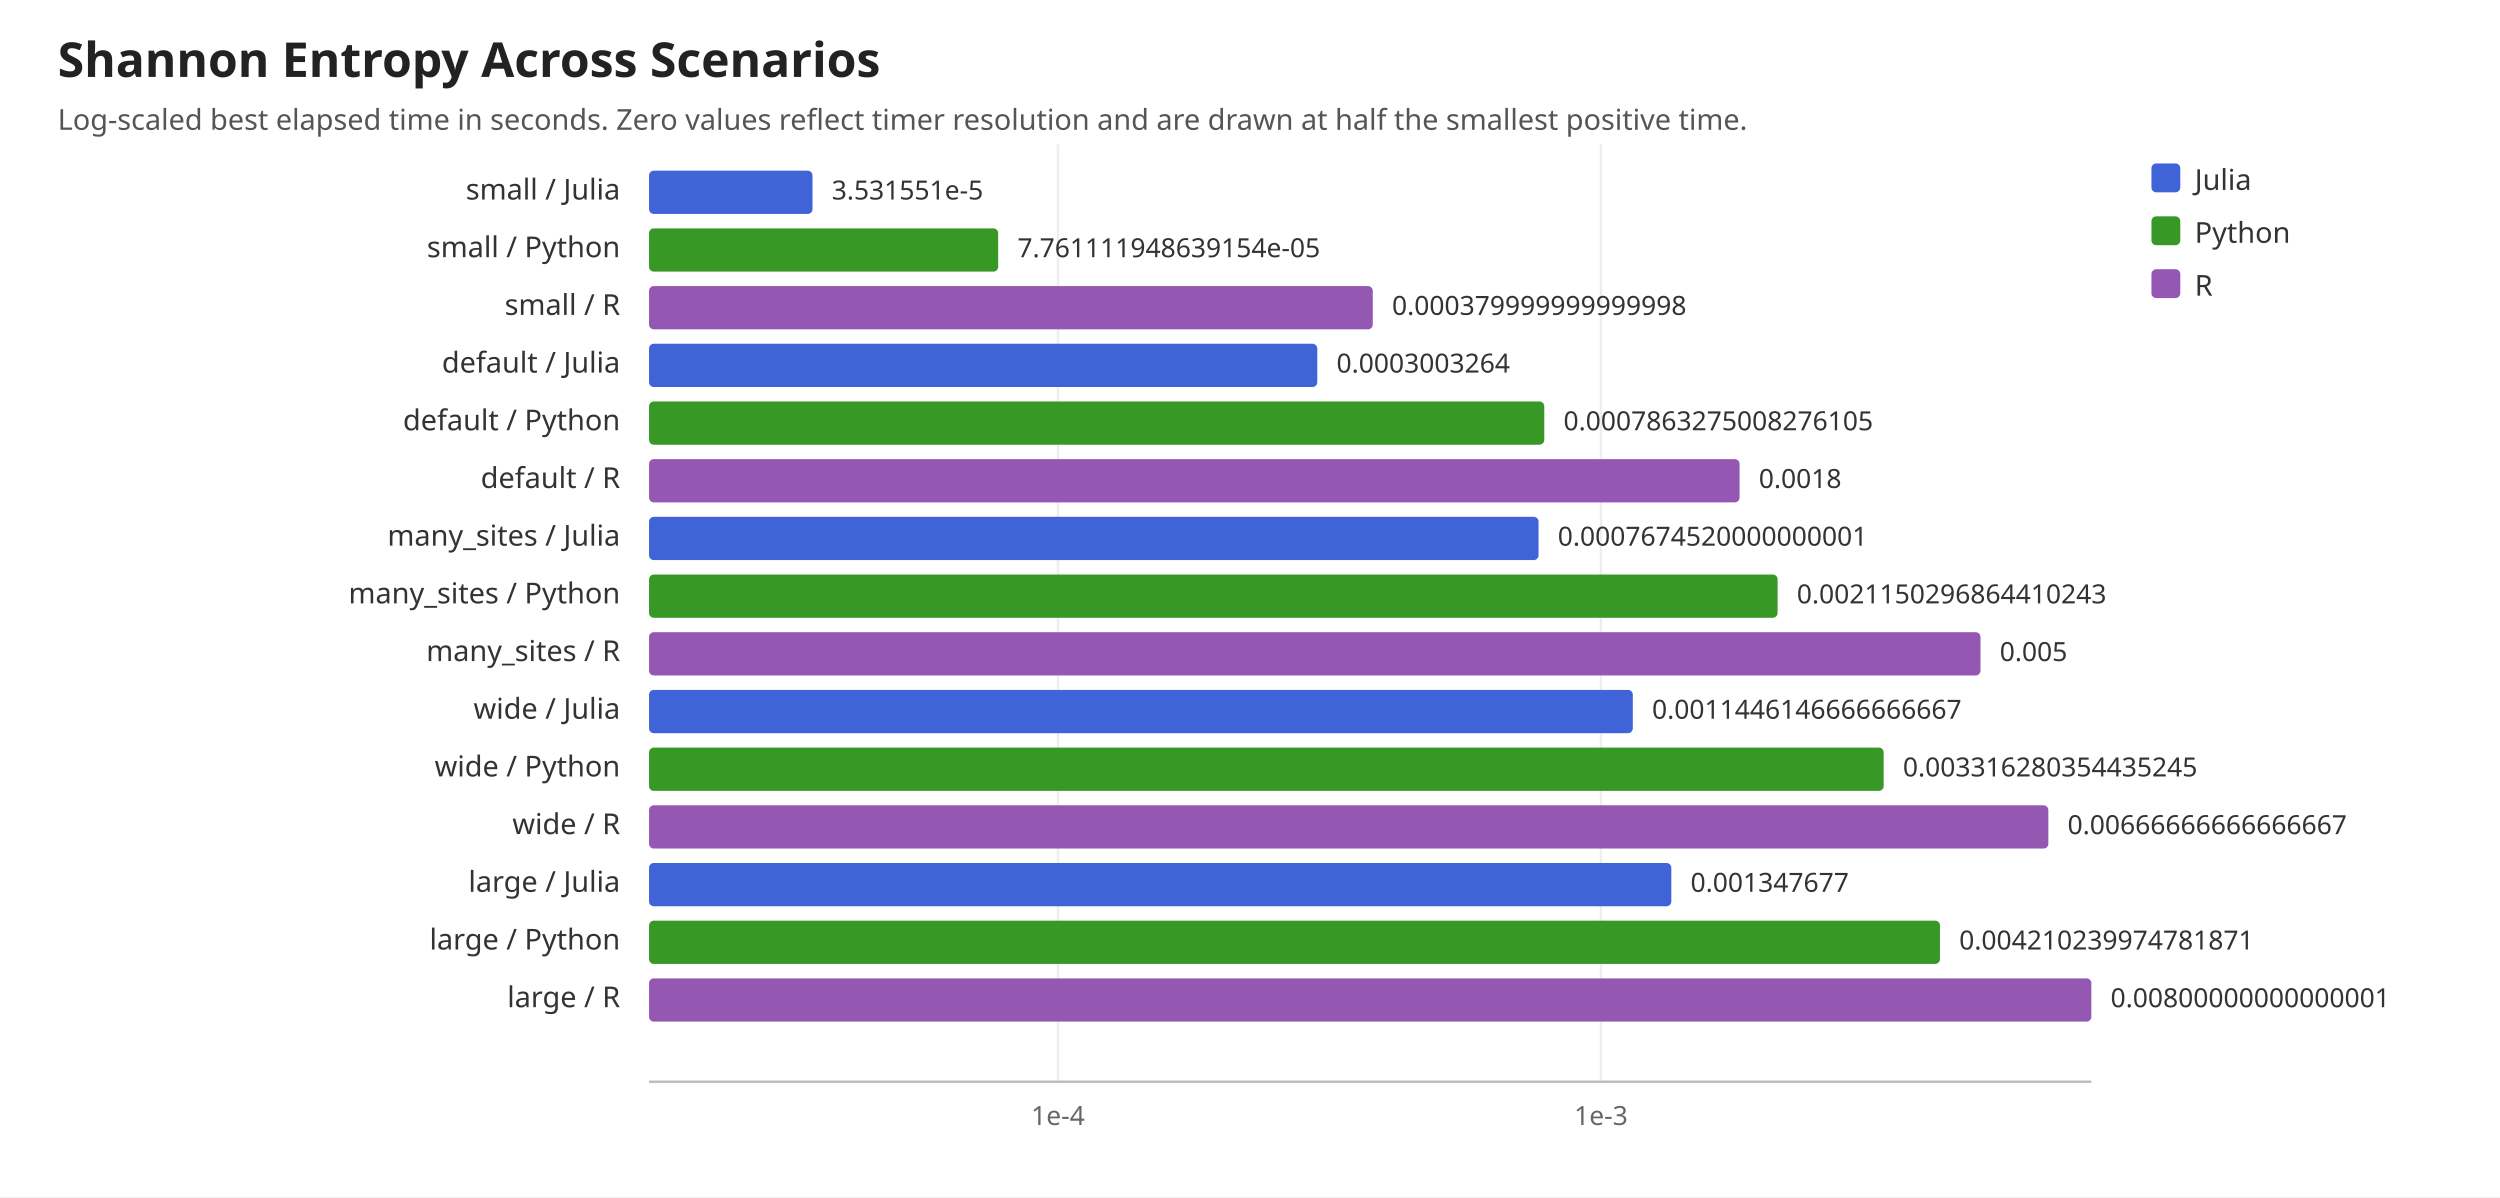
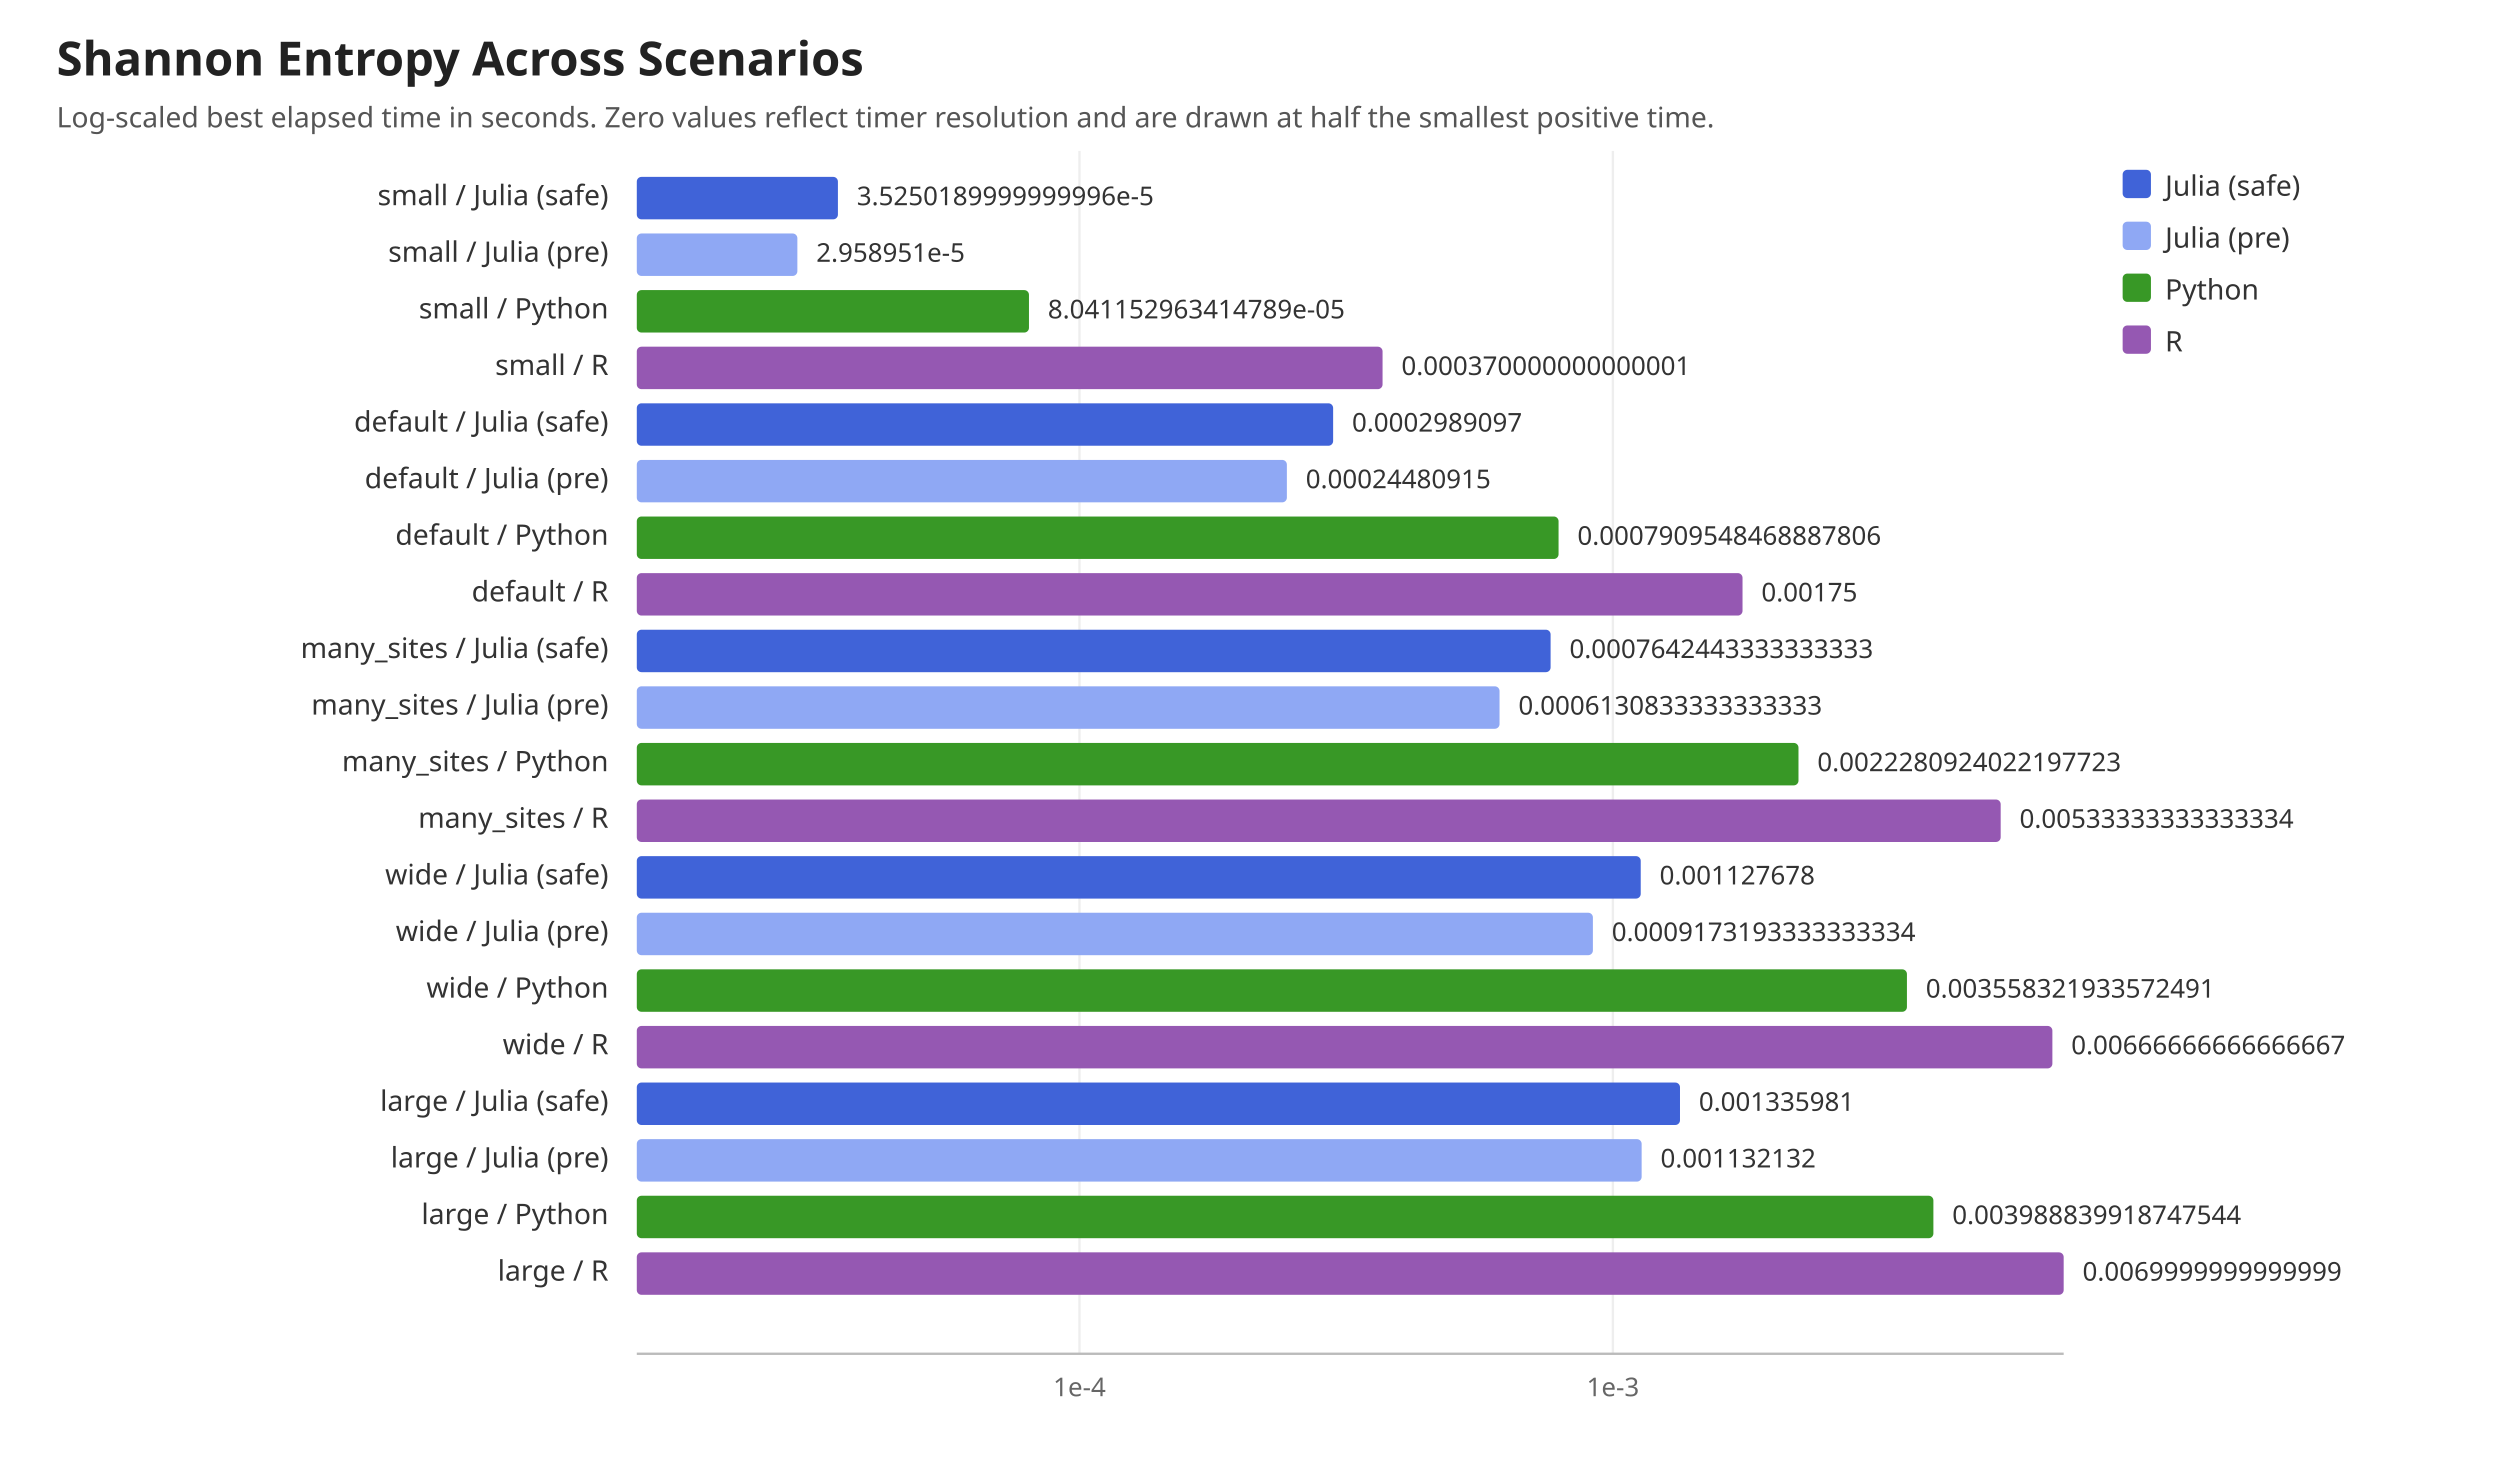
- <svg xmlns="http://www.w3.org/2000/svg" width="1040" height="498" viewBox="0 0 1040 498">
+ <svg xmlns="http://www.w3.org/2000/svg" width="1060" height="622" viewBox="0 0 1060 622">
  <rect width="100%" height="100%" fill="#ffffff" />
  <text x="24" y="32" font-family="sans-serif" font-size="20" font-weight="700" fill="#222222">Shannon Entropy Across Scenarios</text>
  <text x="24" y="54" font-family="sans-serif" font-size="12" fill="#555555">Log-scaled best elapsed time in seconds. Zero values reflect timer resolution and are drawn at half the smallest positive time.</text>
-   <line x1="440.11" y1="60" x2="440.11" y2="450" stroke="#eeeeee" stroke-width="1" />
-   <text x="440.11" y="468" text-anchor="middle" font-family="sans-serif" font-size="11" fill="#666666">1e-4</text>
-   <line x1="666.001" y1="60" x2="666.001" y2="450" stroke="#eeeeee" stroke-width="1" />
-   <text x="666.001" y="468" text-anchor="middle" font-family="sans-serif" font-size="11" fill="#666666">1e-3</text>
-   <text x="258" y="83" text-anchor="end" font-family="sans-serif" font-size="12" fill="#333333">small / Julia</text>
-   <rect x="270" y="71.0" width="68" height="18" fill="#4063d8" rx="2" />
-   <text x="346" y="83" font-family="sans-serif" font-size="11" fill="#333333">3.531551e-5</text>
-   <text x="258" y="107" text-anchor="end" font-family="sans-serif" font-size="12" fill="#333333">small / Python</text>
-   <rect x="270" y="95.0" width="145.245" height="18" fill="#389826" rx="2" />
-   <text x="423.245" y="107" font-family="sans-serif" font-size="11" fill="#333333">7.761111948639154e-05</text>
-   <text x="258" y="131" text-anchor="end" font-family="sans-serif" font-size="12" fill="#333333">small / R</text>
-   <rect x="270" y="119.0" width="301.078" height="18" fill="#9558b2" rx="2" />
-   <text x="579.078" y="131" font-family="sans-serif" font-size="11" fill="#333333">0.000379999999999998</text>
-   <text x="258" y="155" text-anchor="end" font-family="sans-serif" font-size="12" fill="#333333">default / Julia</text>
-   <rect x="270" y="143.0" width="277.994" height="18" fill="#4063d8" rx="2" />
-   <text x="555.994" y="155" font-family="sans-serif" font-size="11" fill="#333333">0.0003003264</text>
-   <text x="258" y="179" text-anchor="end" font-family="sans-serif" font-size="12" fill="#333333">default / Python</text>
-   <rect x="270" y="167.0" width="372.418" height="18" fill="#389826" rx="2" />
-   <text x="650.418" y="179" font-family="sans-serif" font-size="11" fill="#333333">0.0007863275008276105</text>
-   <text x="258" y="203" text-anchor="end" font-family="sans-serif" font-size="12" fill="#333333">default / R</text>
-   <rect x="270" y="191.0" width="453.664" height="18" fill="#9558b2" rx="2" />
-   <text x="731.664" y="203" font-family="sans-serif" font-size="11" fill="#333333">0.0018</text>
-   <text x="258" y="227" text-anchor="end" font-family="sans-serif" font-size="12" fill="#333333">many_sites / Julia</text>
-   <rect x="270" y="215.0" width="370.035" height="18" fill="#4063d8" rx="2" />
-   <text x="648.035" y="227" font-family="sans-serif" font-size="11" fill="#333333">0.0007674520000000001</text>
-   <text x="258" y="251" text-anchor="end" font-family="sans-serif" font-size="12" fill="#333333">many_sites / Python</text>
-   <rect x="270" y="239.0" width="469.486" height="18" fill="#389826" rx="2" />
-   <text x="747.486" y="251" font-family="sans-serif" font-size="11" fill="#333333">0.0021150296864410243</text>
-   <text x="258" y="275" text-anchor="end" font-family="sans-serif" font-size="12" fill="#333333">many_sites / R</text>
-   <rect x="270" y="263.0" width="553.891" height="18" fill="#9558b2" rx="2" />
-   <text x="831.891" y="275" font-family="sans-serif" font-size="11" fill="#333333">0.005</text>
-   <text x="258" y="299" text-anchor="end" font-family="sans-serif" font-size="12" fill="#333333">wide / Julia</text>
-   <rect x="270" y="287.0" width="409.251" height="18" fill="#4063d8" rx="2" />
-   <text x="687.251" y="299" font-family="sans-serif" font-size="11" fill="#333333">0.0011446146666666667</text>
-   <text x="258" y="323" text-anchor="end" font-family="sans-serif" font-size="12" fill="#333333">wide / Python</text>
-   <rect x="270" y="311.0" width="513.611" height="18" fill="#389826" rx="2" />
-   <text x="791.611" y="323" font-family="sans-serif" font-size="11" fill="#333333">0.003316280354435245</text>
-   <text x="258" y="347" text-anchor="end" font-family="sans-serif" font-size="12" fill="#333333">wide / R</text>
-   <rect x="270" y="335.0" width="582.114" height="18" fill="#9558b2" rx="2" />
-   <text x="860.114" y="347" font-family="sans-serif" font-size="11" fill="#333333">0.00666666666666667</text>
-   <text x="258" y="371" text-anchor="end" font-family="sans-serif" font-size="12" fill="#333333">large / Julia</text>
-   <rect x="270" y="359.0" width="425.273" height="18" fill="#4063d8" rx="2" />
-   <text x="703.273" y="371" font-family="sans-serif" font-size="11" fill="#333333">0.001347677</text>
-   <text x="258" y="395" text-anchor="end" font-family="sans-serif" font-size="12" fill="#333333">large / Python</text>
-   <rect x="270" y="383.0" width="537.026" height="18" fill="#389826" rx="2" />
-   <text x="815.026" y="395" font-family="sans-serif" font-size="11" fill="#333333">0.004210239974781871</text>
-   <text x="258" y="419" text-anchor="end" font-family="sans-serif" font-size="12" fill="#333333">large / R</text>
-   <rect x="270" y="407.0" width="600.0" height="18" fill="#9558b2" rx="2" />
-   <text x="878.0" y="419" font-family="sans-serif" font-size="11" fill="#333333">0.00800000000000001</text>
-   <rect x="895" y="68" width="12" height="12" fill="#4063d8" rx="2" />
-   <text x="913" y="79" font-family="sans-serif" font-size="12" fill="#333333">Julia</text>
-   <rect x="895" y="90" width="12" height="12" fill="#389826" rx="2" />
-   <text x="913" y="101" font-family="sans-serif" font-size="12" fill="#333333">Python</text>
-   <rect x="895" y="112" width="12" height="12" fill="#9558b2" rx="2" />
-   <text x="913" y="123" font-family="sans-serif" font-size="12" fill="#333333">R</text>
-   <line x1="270" y1="450" x2="870" y2="450" stroke="#bbbbbb" stroke-width="1" />
+   <line x1="457.696" y1="64" x2="457.696" y2="574" stroke="#eeeeee" stroke-width="1" />
+   <text x="457.696" y="592" text-anchor="middle" font-family="sans-serif" font-size="11" fill="#666666">1e-4</text>
+   <line x1="683.865" y1="64" x2="683.865" y2="574" stroke="#eeeeee" stroke-width="1" />
+   <text x="683.865" y="592" text-anchor="middle" font-family="sans-serif" font-size="11" fill="#666666">1e-3</text>
+   <text x="258" y="87" text-anchor="end" font-family="sans-serif" font-size="12" fill="#333333">small / Julia (safe)</text>
+   <rect x="270" y="75.0" width="85.278" height="18" fill="#4063d8" rx="2" />
+   <text x="363.278" y="87" font-family="sans-serif" font-size="11" fill="#333333">3.5250189999999996e-5</text>
+   <text x="258" y="111" text-anchor="end" font-family="sans-serif" font-size="12" fill="#333333">small / Julia (pre)</text>
+   <rect x="270" y="99.0" width="68.084" height="18" fill="#8fa8f4" rx="2" />
+   <text x="346.084" y="111" font-family="sans-serif" font-size="11" fill="#333333">2.958951e-5</text>
+   <text x="258" y="135" text-anchor="end" font-family="sans-serif" font-size="12" fill="#333333">small / Python</text>
+   <rect x="270" y="123.0" width="166.282" height="18" fill="#389826" rx="2" />
+   <text x="444.282" y="135" font-family="sans-serif" font-size="11" fill="#333333">8.041152963414789e-05</text>
+   <text x="258" y="159" text-anchor="end" font-family="sans-serif" font-size="12" fill="#333333">small / R</text>
+   <rect x="270" y="147.0" width="316.206" height="18" fill="#9558b2" rx="2" />
+   <text x="594.206" y="159" font-family="sans-serif" font-size="11" fill="#333333">0.000370000000000001</text>
+   <text x="258" y="183" text-anchor="end" font-family="sans-serif" font-size="12" fill="#333333">default / Julia (safe)</text>
+   <rect x="270" y="171.0" width="295.248" height="18" fill="#4063d8" rx="2" />
+   <text x="573.248" y="183" font-family="sans-serif" font-size="11" fill="#333333">0.0002989097</text>
+   <text x="258" y="207" text-anchor="end" font-family="sans-serif" font-size="12" fill="#333333">default / Julia (pre)</text>
+   <rect x="270" y="195.0" width="275.637" height="18" fill="#8fa8f4" rx="2" />
+   <text x="553.637" y="207" font-family="sans-serif" font-size="11" fill="#333333">0.00024480915</text>
+   <text x="258" y="231" text-anchor="end" font-family="sans-serif" font-size="12" fill="#333333">default / Python</text>
+   <rect x="270" y="219.0" width="390.83" height="18" fill="#389826" rx="2" />
+   <text x="668.83" y="231" font-family="sans-serif" font-size="11" fill="#333333">0.0007909548468887806</text>
+   <text x="258" y="255" text-anchor="end" font-family="sans-serif" font-size="12" fill="#333333">default / R</text>
+   <rect x="270" y="243.0" width="468.833" height="18" fill="#9558b2" rx="2" />
+   <text x="746.833" y="255" font-family="sans-serif" font-size="11" fill="#333333">0.00175</text>
+   <text x="258" y="279" text-anchor="end" font-family="sans-serif" font-size="12" fill="#333333">many_sites / Julia (safe)</text>
+   <rect x="270" y="267.0" width="387.456" height="18" fill="#4063d8" rx="2" />
+   <text x="665.456" y="279" font-family="sans-serif" font-size="11" fill="#333333">0.0007642443333333333</text>
+   <text x="258" y="303" text-anchor="end" font-family="sans-serif" font-size="12" fill="#333333">many_sites / Julia (pre)</text>
+   <rect x="270" y="291.0" width="365.808" height="18" fill="#8fa8f4" rx="2" />
+   <text x="643.808" y="303" font-family="sans-serif" font-size="11" fill="#333333">0.0006130833333333333</text>
+   <text x="258" y="327" text-anchor="end" font-family="sans-serif" font-size="12" fill="#333333">many_sites / Python</text>
+   <rect x="270" y="315.0" width="492.557" height="18" fill="#389826" rx="2" />
+   <text x="770.557" y="327" font-family="sans-serif" font-size="11" fill="#333333">0.0022280924022197723</text>
+   <text x="258" y="351" text-anchor="end" font-family="sans-serif" font-size="12" fill="#333333">many_sites / R</text>
+   <rect x="270" y="339.0" width="578.29" height="18" fill="#9558b2" rx="2" />
+   <text x="856.29" y="351" font-family="sans-serif" font-size="11" fill="#333333">0.00533333333333334</text>
+   <text x="258" y="375" text-anchor="end" font-family="sans-serif" font-size="12" fill="#333333">wide / Julia (safe)</text>
+   <rect x="270" y="363.0" width="425.668" height="18" fill="#4063d8" rx="2" />
+   <text x="703.668" y="375" font-family="sans-serif" font-size="11" fill="#333333">0.001127678</text>
+   <text x="258" y="399" text-anchor="end" font-family="sans-serif" font-size="12" fill="#333333">wide / Julia (pre)</text>
+   <rect x="270" y="387.0" width="405.388" height="18" fill="#8fa8f4" rx="2" />
+   <text x="683.388" y="399" font-family="sans-serif" font-size="11" fill="#333333">0.0009173193333333334</text>
+   <text x="258" y="423" text-anchor="end" font-family="sans-serif" font-size="12" fill="#333333">wide / Python</text>
+   <rect x="270" y="411.0" width="538.54" height="18" fill="#389826" rx="2" />
+   <text x="816.54" y="423" font-family="sans-serif" font-size="11" fill="#333333">0.003558321933572491</text>
+   <text x="258" y="447" text-anchor="end" font-family="sans-serif" font-size="12" fill="#333333">wide / R</text>
+   <rect x="270" y="435.0" width="600.208" height="18" fill="#9558b2" rx="2" />
+   <text x="878.208" y="447" font-family="sans-serif" font-size="11" fill="#333333">0.00666666666666667</text>
+   <text x="258" y="471" text-anchor="end" font-family="sans-serif" font-size="12" fill="#333333">large / Julia (safe)</text>
+   <rect x="270" y="459.0" width="442.317" height="18" fill="#4063d8" rx="2" />
+   <text x="720.317" y="471" font-family="sans-serif" font-size="11" fill="#333333">0.001335981</text>
+   <text x="258" y="495" text-anchor="end" font-family="sans-serif" font-size="12" fill="#333333">large / Julia (pre)</text>
+   <rect x="270" y="483.0" width="426.055" height="18" fill="#8fa8f4" rx="2" />
+   <text x="704.055" y="495" font-family="sans-serif" font-size="11" fill="#333333">0.001132132</text>
+   <text x="258" y="519" text-anchor="end" font-family="sans-serif" font-size="12" fill="#333333">large / Python</text>
+   <rect x="270" y="507.0" width="549.758" height="18" fill="#389826" rx="2" />
+   <text x="827.758" y="519" font-family="sans-serif" font-size="11" fill="#333333">0.003988839918747544</text>
+   <text x="258" y="543" text-anchor="end" font-family="sans-serif" font-size="12" fill="#333333">large / R</text>
+   <rect x="270" y="531.0" width="605.0" height="18" fill="#9558b2" rx="2" />
+   <text x="883.0" y="543" font-family="sans-serif" font-size="11" fill="#333333">0.0069999999999999</text>
+   <rect x="900" y="72" width="12" height="12" fill="#4063d8" rx="2" />
+   <text x="918" y="83" font-family="sans-serif" font-size="12" fill="#333333">Julia (safe)</text>
+   <rect x="900" y="94" width="12" height="12" fill="#8fa8f4" rx="2" />
+   <text x="918" y="105" font-family="sans-serif" font-size="12" fill="#333333">Julia (pre)</text>
+   <rect x="900" y="116" width="12" height="12" fill="#389826" rx="2" />
+   <text x="918" y="127" font-family="sans-serif" font-size="12" fill="#333333">Python</text>
+   <rect x="900" y="138" width="12" height="12" fill="#9558b2" rx="2" />
+   <text x="918" y="149" font-family="sans-serif" font-size="12" fill="#333333">R</text>
+   <line x1="270" y1="574" x2="875" y2="574" stroke="#bbbbbb" stroke-width="1" />
</svg>
